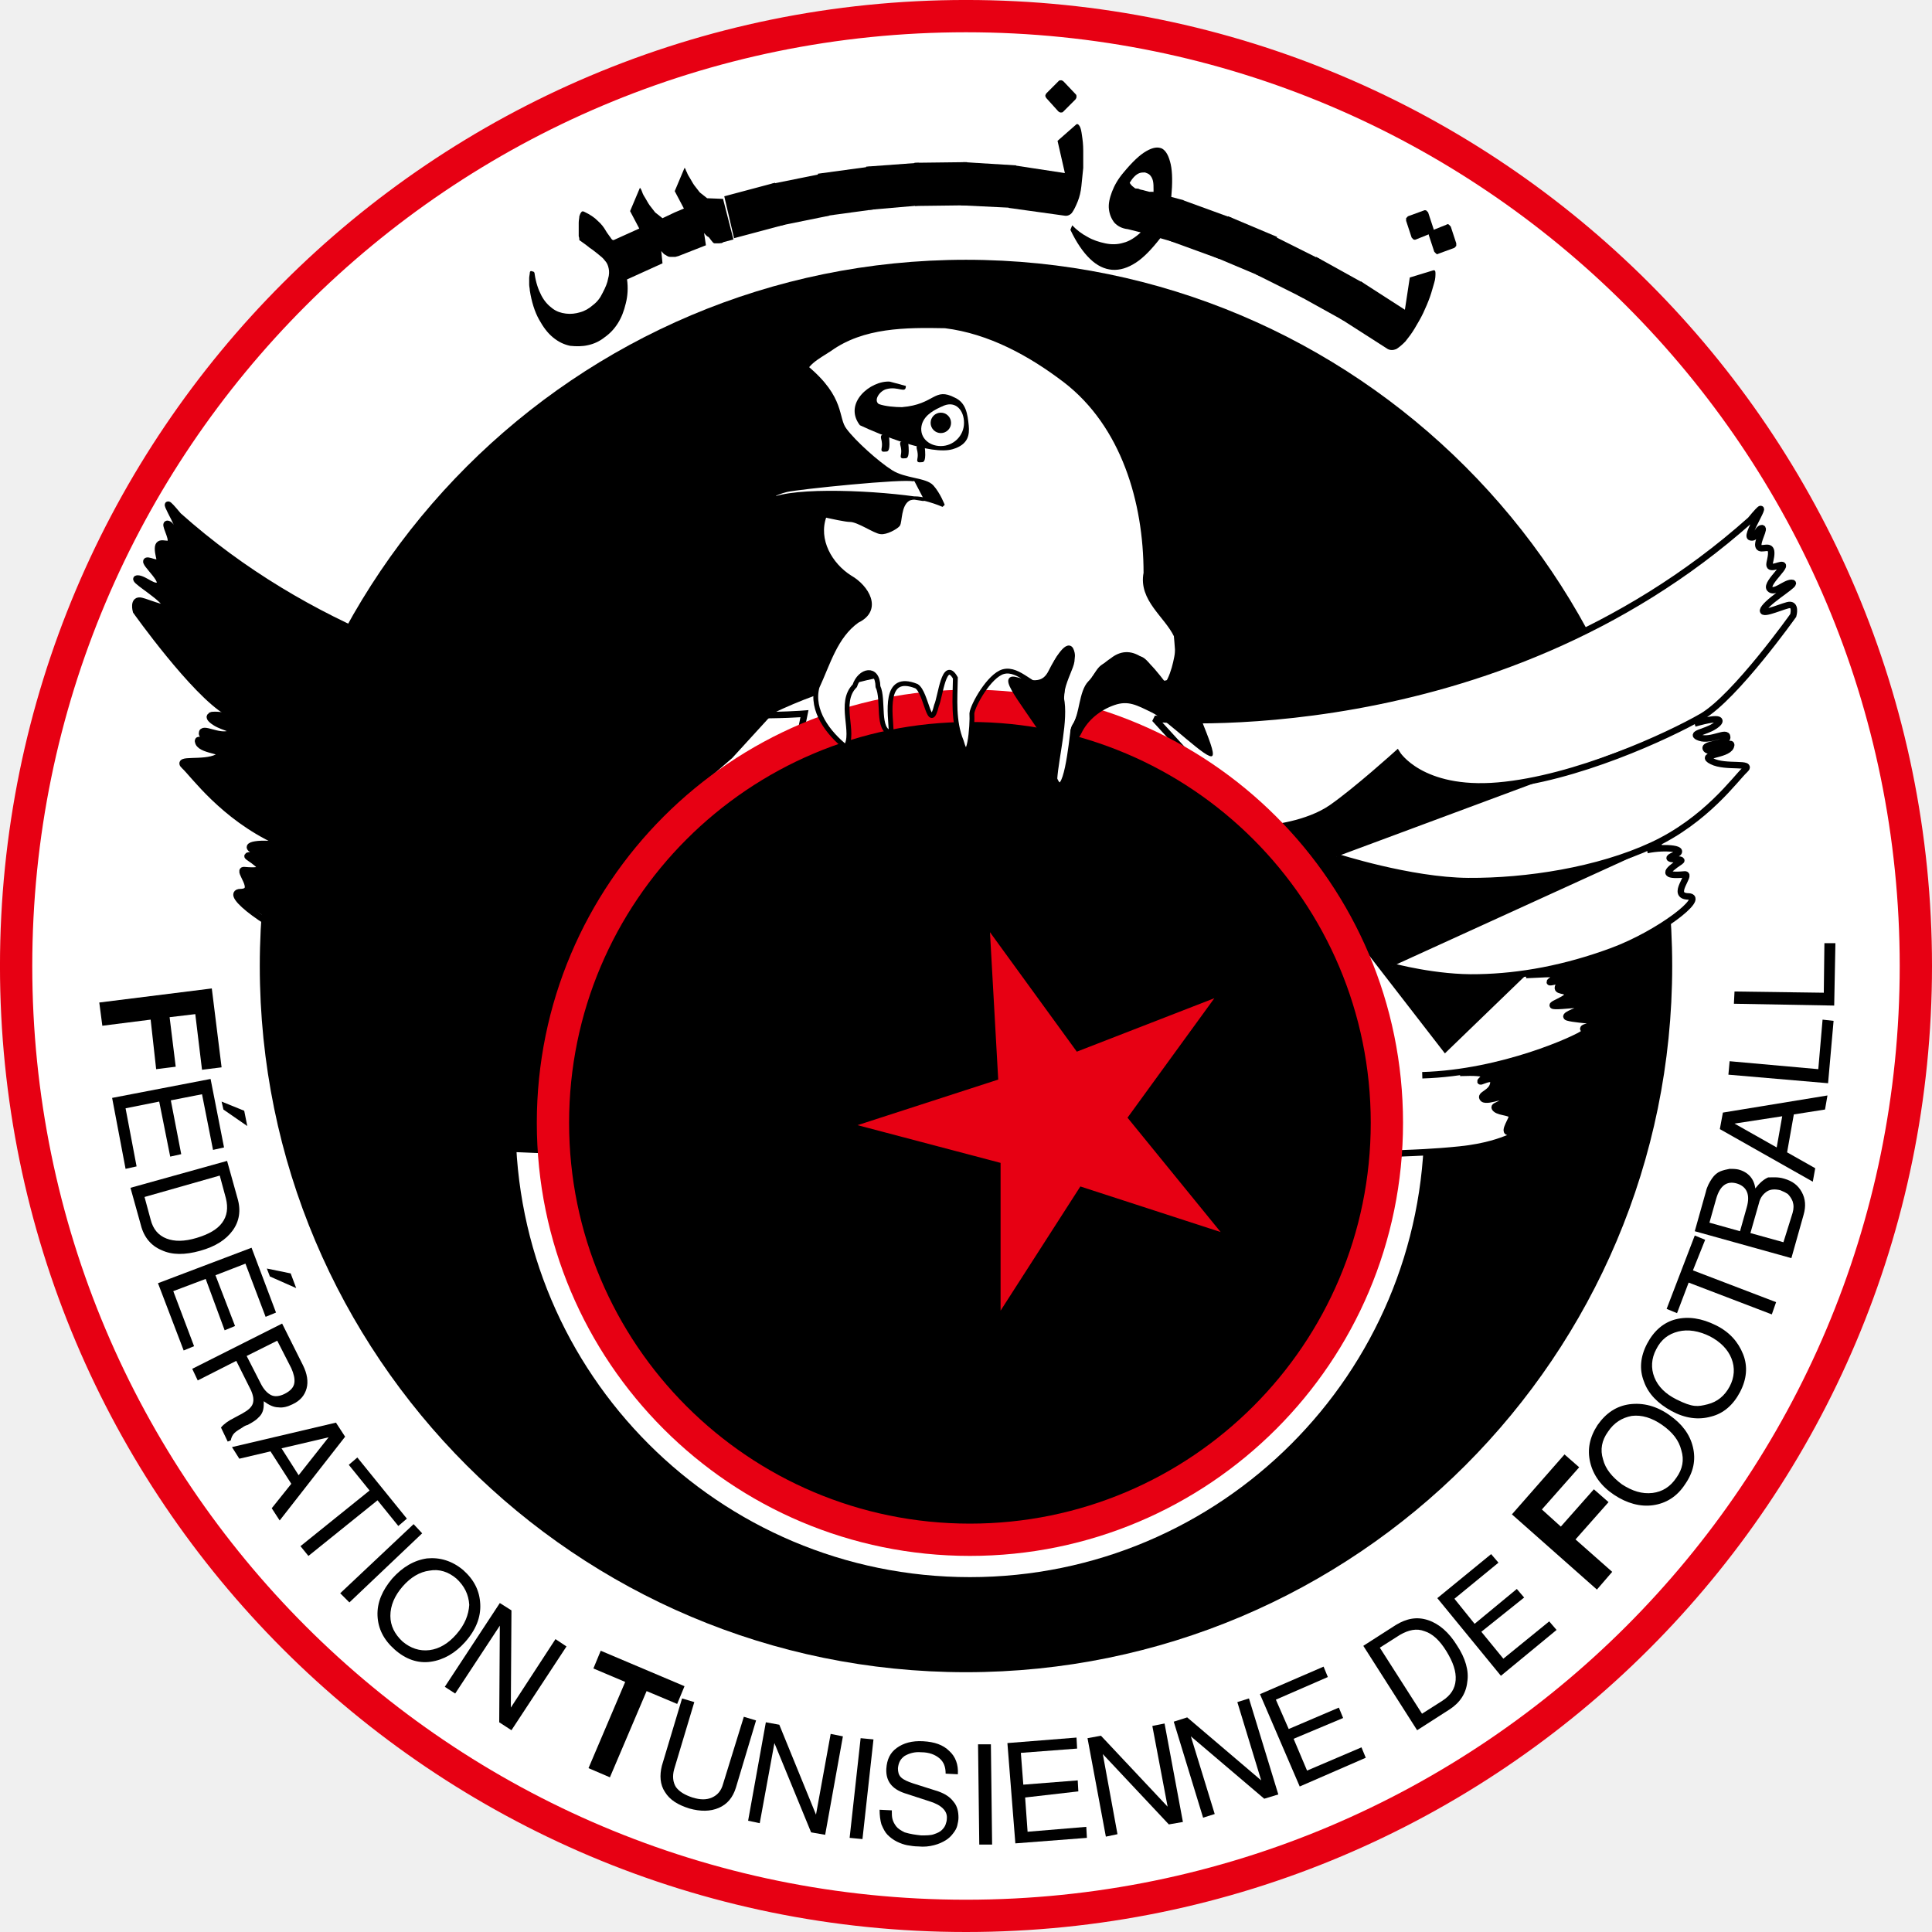
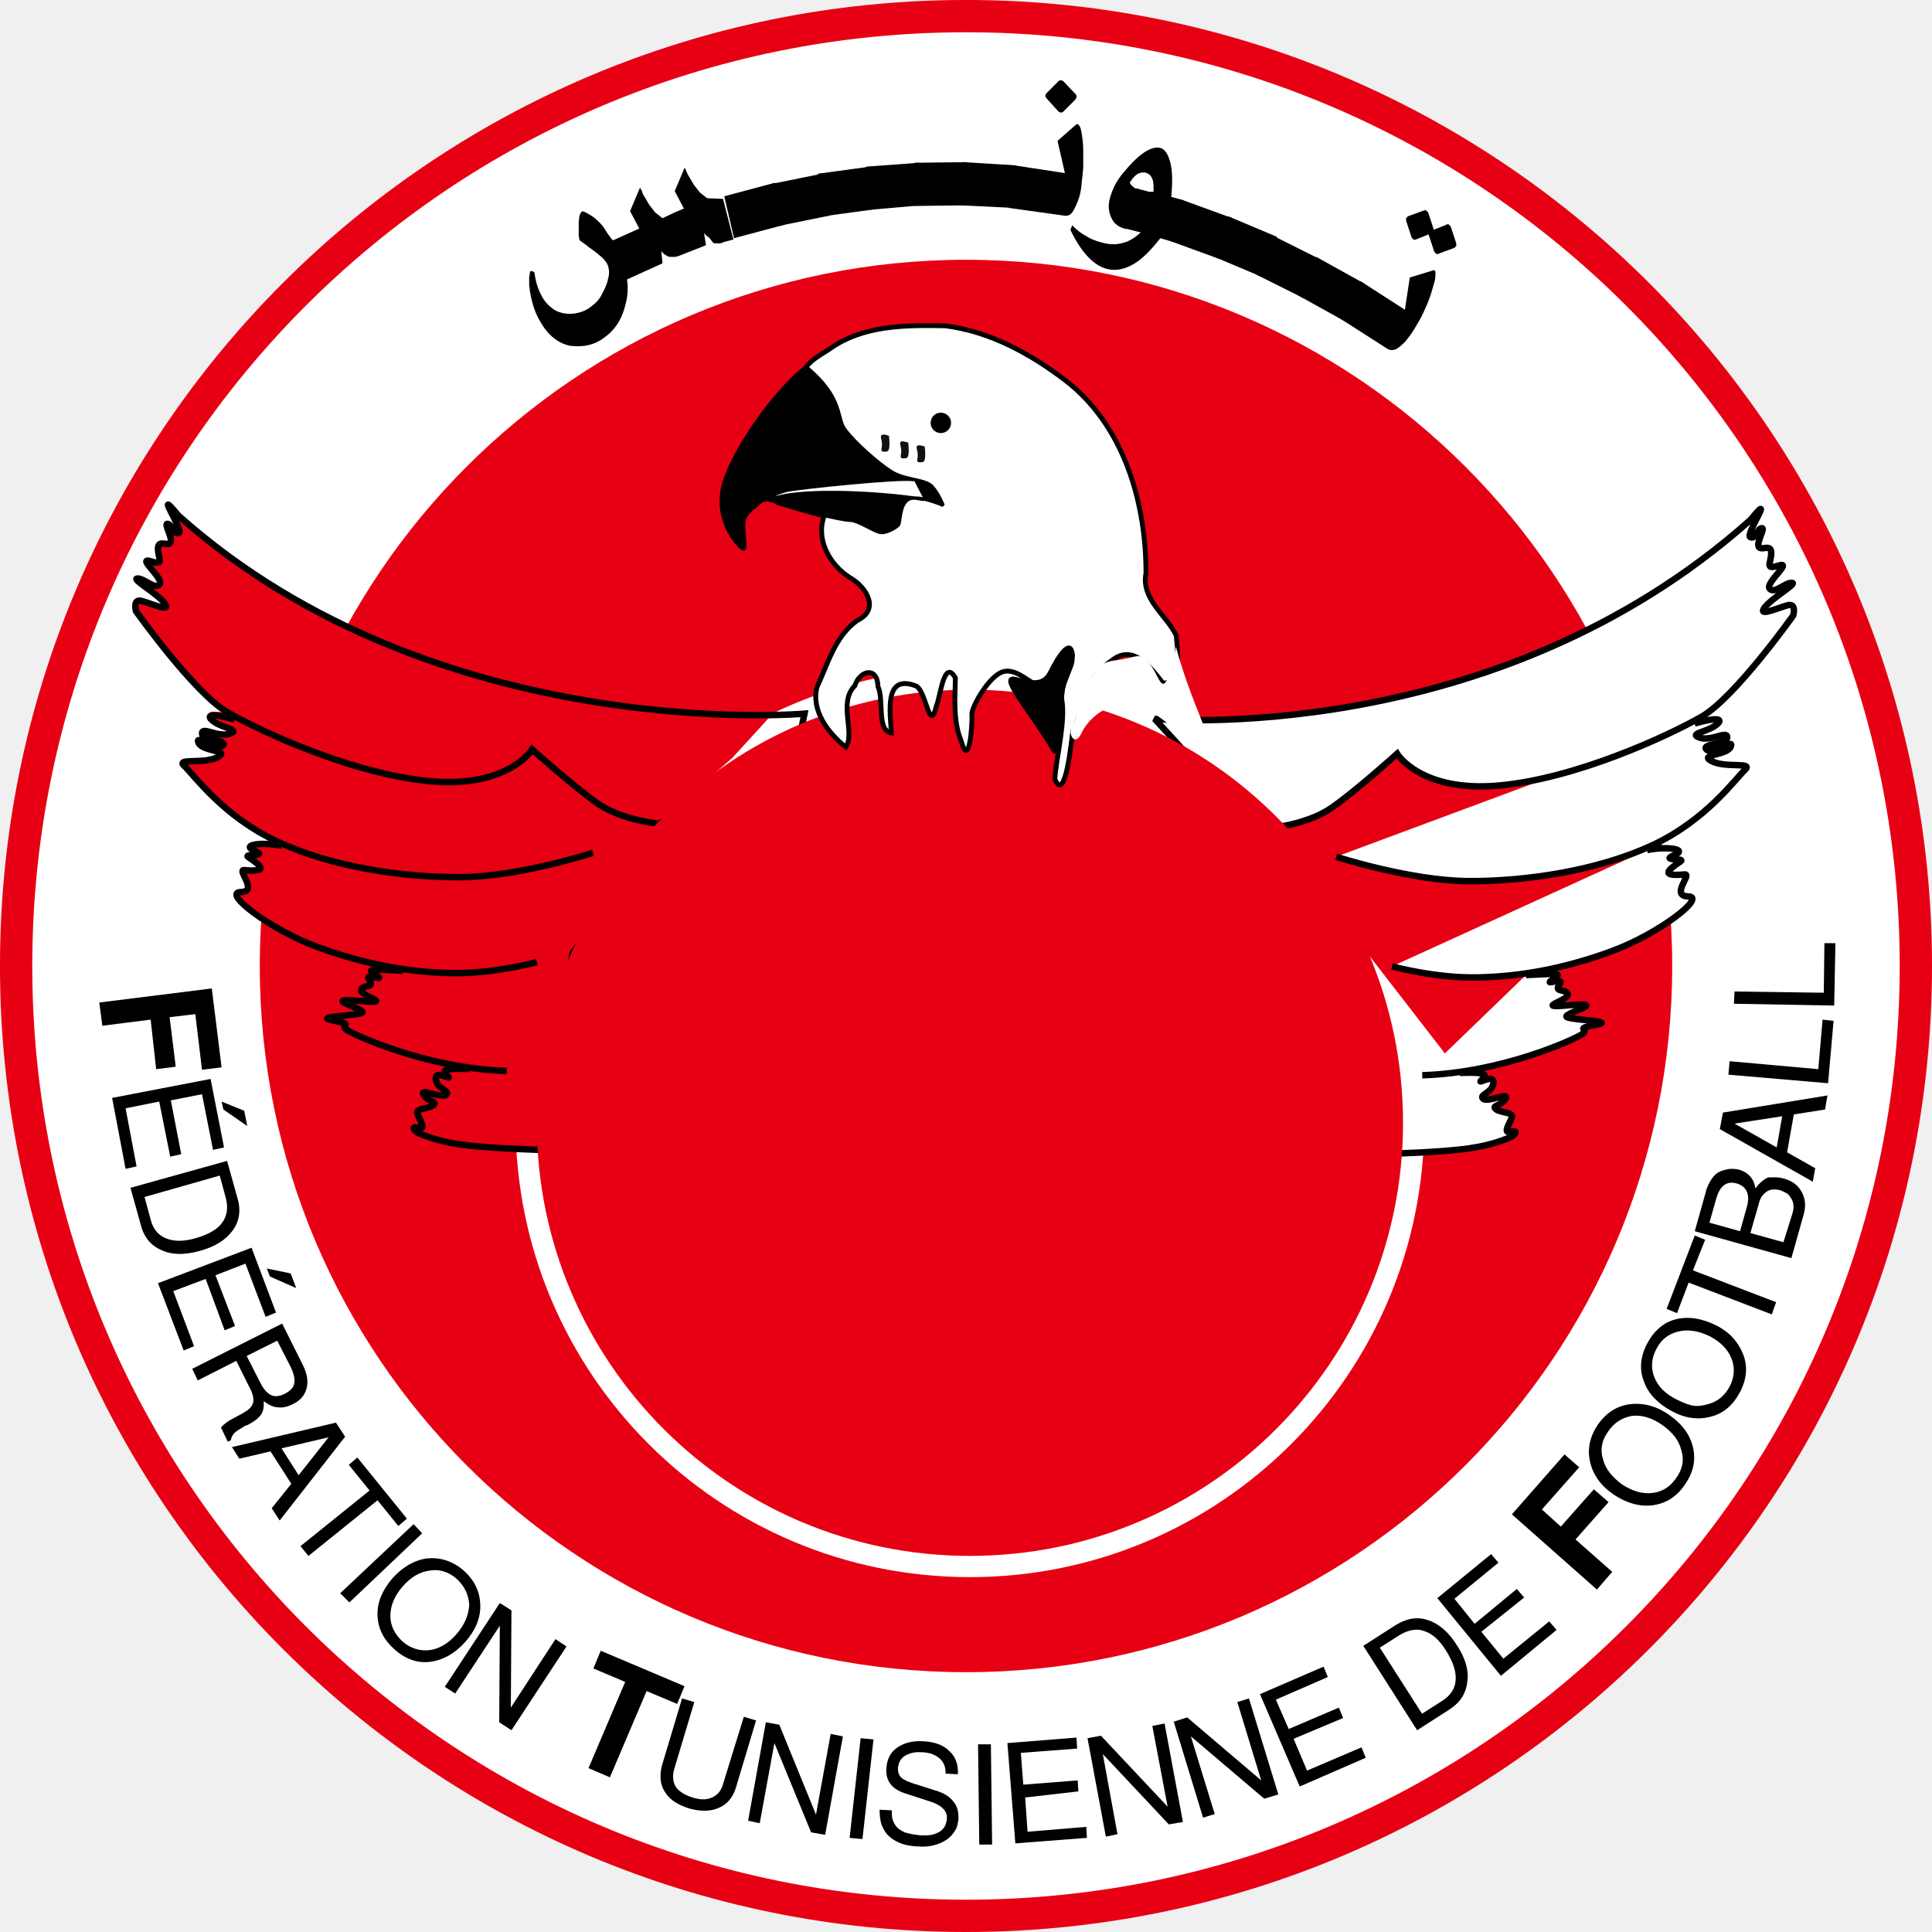
<svg xmlns="http://www.w3.org/2000/svg" xml:space="preserve" id="svg3318" x="0" y="0" version="1.0" viewBox="120.24 38.24 491.61 491.61">
+   <style>.st1{fill:#e70013}.st2{fill:#e70013}.st9{fill:#fff}.st14{fill:#111}</style>
  <g id="layer4" transform="translate(-77.857 494.343)">
    <circle id="path3429" cx="443.9" cy="-210.3" r="241.7" style="fill:#fff;stroke:#e70013;stroke-width:8.215;stroke-miterlimit:2.112" />
    <circle id="path4313" cx="443.9" cy="-210.3" r="179.7" class="st1" />
    <circle id="path4315" cx="444.9" cy="-170.4" r="105.8" class="st2" />
    <path id="path3433" d="M444.9-258.2c-48.4 0-87.7 39.3-87.7 87.7s39.3 87.7 87.7 87.7c33.9 0 63.2-19.2 77.9-47.3-13 19.2-34.9 31.7-59.8 31.7-39.9 0-72.2-32.3-72.2-72.2s32.3-72.2 72.2-72.2c24.9 0 46.8 12.6 59.8 31.8-14.6-28-44-47.2-77.9-47.2" class="st1" />
    <path id="path3440" d="M508.7-142.6 473-154.2l-20.3 31.6v-37.6l-36.4-9.6 35.8-11.6-2.1-37.5 22.1 30.4 35-13.6-22.1 30.4z" style="fill-rule:evenodd;clip-rule:evenodd;fill:#e70013" />
    <circle id="path4299" cx="444.9" cy="-170.4" r="111.3" style="fill:none;stroke:#fff;stroke-width:8.617;stroke-linecap:round;stroke-miterlimit:2.112" />
    <path id="path4309" d="m365.6-247.1-.8 2.7-21.2 30.2-8.3 50.1-4.7-.2s-6.6-.1-13.3-.9-10.6-2.2-12.3-2.9c-1.8-.7-2.8-2.2-.6-1.6s.1-2.3-.3-3.7c-.4-1.3 2.9-1 4.1-2.1s-1.3-.7-2.5-2.6 4.5 1 5.7 0-2.3-1.3-2.6-4c-.3-2.6 4.3.4 3.1-.7-1.2-1.2-2.3-2.2 10.2-1.7-15.8-.4-34.7-9.2-36.2-10.3-1.5-1.2 2.3-1.2-3.1-2.2s4.4-1.1 7-1.9-11.7-4.1-.2-3.1c8.9.8.2-1.1.2-2.7s3.7-.4 2.1-2.6 4.4.6 1.8-1.2-1.8-1.6-4.3-4.2c-22.9-7.4-35.1-16.8-30.4-16.9s-1-5.8.9-5.6c5.7.4 5.1-.7 1.1-3.3-1.5-1 5.4 0 1.6-1.6s2.1-2.3 6.3-1.9c-14.4-7-21.9-17.7-24.2-19.8s4.8-.4 8.4-2.2c3.5-1.8-3.8-1.3-4.8-3.7-1-2.3 4.7 2.2 6.2.7s-5.3-1.3-5.3-3.1 4.1 1.2 7 .1c2.9-1-1.5-1.5-3.7-2.9-2.2-1.5-2.3-2.8 4.1-1.7-9.4-5.9-24.1-26.6-24.1-26.6s-.9-3.2 1.4-2.6 7.8 3.1 5.9.6-8.7-6.3-6.9-6.3 4.4 2.9 5.6 1.5c1.2-1.5-6-7-2.3-5.9 3.7 1.2 1.9-.7 1.9-3.2s2.6-.4 3.2-1.6-1.9-5-.7-4.7 1.3 2.8 2.8 2.3c1.5-.4-6.7-12.5 0-4.3C309-266.9 395-274.8 395-274.8l-10.6 11.6-18.7 16.2" class="st2" />
    <path id="path4307" d="m521.3-245.5.8 2.7 21.2 30.2 8.3 50.1 4.7-.2s6.6-.1 13.3-.9c6.7-.7 10.6-2.2 12.3-2.9 1.8-.7 2.8-2.2.6-1.6s-.1-2.3.3-3.7c.4-1.3-2.9-1-4.1-2.1s1.3-.7 2.5-2.6-4.5 1-5.7 0 2.3-1.3 2.6-4c.3-2.6-4.3.4-3.1-.7s2.3-2.2-10.2-1.7c15.8-.4 34.7-9.2 36.2-10.3 1.5-1.2-2.3-1.2 3.1-2.2s-4.4-1.1-7-1.9 11.7-4.1.2-3.1c-8.9.8-.2-1.1-.2-2.7s-3.7-.4-2.1-2.6-4.4.6-1.8-1.2 1.8-1.6 4.3-4.2c22.9-7.4 35.1-16.8 30.4-16.9s1-5.8-.9-5.6c-5.7.4-5.1-.7-1.1-3.3 1.5-1-5.4 0-1.6-1.6s-2.1-2.3-6.3-1.9c14.4-7 21.9-17.7 24.2-19.8s-4.8-.4-8.4-2.2c-3.5-1.8 3.8-1.3 4.8-3.7 1-2.3-4.7 2.2-6.2.7s5.3-1.3 5.3-3.1-4.1 1.2-7 .1 1.5-1.5 3.7-2.9c2.2-1.5 2.3-2.8-4.1-1.7 9.4-5.9 24.1-26.6 24.1-26.6s.9-3.2-1.4-2.6-7.8 3.1-5.9.6 8.7-6.3 6.9-6.3-4.4 2.9-5.6 1.5c-1.2-1.5 6-7 2.3-5.9-3.7 1.2-1.9-.7-1.9-3.2s-2.6-.4-3.2-1.6 1.9-5 .7-4.7-1.3 2.8-2.8 2.3 6.7-12.5 0-4.3c-65.6 58.5-151.6 50.6-151.6 50.6l10.6 11.6 18.7 16.2" class="st2" />
    <path id="path4295" d="M586.4-208c8.5-.4 9.4-.6 6.7 1.2-2.6 1.8 3.4-1 1.8 1.2s2.1 1 2.1 2.6-8.7 3.5.2 2.7c11.5-1-2.8 2.3-.2 3.1s12.5.9 7 1.9c-5.4 1-1.6 1-3.1 2.2s-20.4 10-40.9 10.6m57.2-57.3c4.8-1 10.7-.3 6.9 1.3s3.1.6 1.6 1.6c-3.9 2.6-4.6 3.8 1.1 3.3 1.9-.1-3.8 5.5.9 5.6s-7.5 9.5-19.4 13.9-23.3 6.5-34 6.7c-10.7.3-22-2.8-22-2.8m77-61.8c7.3-2.1 7.2-.7 5 .7-2.2 1.5-6.6 1.9-3.7 2.9s7-1.9 7-.1-6.7 1.6-5.3 3.1c1.5 1.5 7.2-3.1 6.2-.7-1 2.3-8.4 1.9-4.8 3.7 3.5 1.8 10.7.1 8.4 2.2s-9.8 12.8-23.6 19.2-32 9.2-46.8 9.1-33.6-6.2-33.6-6.2m105.4-85.7c-65.6 58.5-151.6 50.6-151.6 50.6l10.6 11.6 18.7 16.2s9.5-.8 15.8-5.2 16.6-13.7 16.6-13.7 6 9.8 25.7 8.1 43.4-12.7 51.9-17.6c8.5-5 23.2-25.7 23.2-25.7s.9-3.2-1.4-2.6-7.8 3.1-5.9.6 8.7-6.3 6.9-6.3-4.4 2.9-5.6 1.5c-1.2-1.5 6-7 2.3-5.9-3.7 1.2-1.9-.7-1.9-3.2s-2.6-.4-3.2-1.6 1.9-5 .7-4.7-1.3 2.8-2.8 2.3 6.7-12.5 0-4.4zm-73.9 140.7c7.8-.3 6.6.7 5.4 1.9s3.4-1.9 3.1.7-3.8 2.9-2.6 4c1.2 1 6.9-1.9 5.7 0s-3.6 1.6-2.5 2.6 4.5.7 4.1 2.1c-.4 1.3-2.5 4.3-.3 3.7s1.2.9-.6 1.6-5.6 2.2-12.3 2.9-13.3.9-13.3.9l-4.7.2-8.3-50.1-21.2-30.2-.8-2.7" style="fill:#fff;stroke:#000;stroke-width:1.643;stroke-miterlimit:2.112" />
    <path id="path4301" d="M300.6-209.1c-8.5-.4-9.4-.6-6.7 1.2 2.6 1.8-3.4-1-1.8 1.2s-2.1 1-2.1 2.6 8.7 3.5-.2 2.7c-11.5-1 2.8 2.3.2 3.1s-12.5.9-7 1.9c5.4 1 1.6 1 3.1 2.2s20.4 10 40.9 10.6m-57.2-57.3c-4.8-1-10.7-.3-6.9 1.3s-3.1.6-1.6 1.6c3.9 2.6 4.6 3.8-1.1 3.3-1.9-.1 3.8 5.5-.9 5.6s7.5 9.5 19.4 13.9 23.3 6.5 34 6.7c10.7.3 22-2.8 22-2.8M257.8-273c-7.3-2.1-7.2-.7-5 .7 2.2 1.5 6.6 1.9 3.7 2.9s-7-1.9-7-.1 6.7 1.6 5.3 3.1c-1.5 1.5-7.2-3.1-6.2-.7 1 2.3 8.4 1.9 4.8 3.7-3.5 1.8-10.7.1-8.4 2.2s9.8 12.8 23.6 19.2c13.8 6.5 32 9.2 46.8 9.1s33.6-6.2 33.6-6.2m-105.5-85.8c65.6 58.5 159.3 50.4 159.3 50.4l-1 4.9-15.8 9.2-20.1 13.9s-9.5-.8-15.8-5.2c-6.2-4.4-16.6-13.7-16.6-13.7s-6 9.8-25.7 8.1-43.4-12.7-51.9-17.6c-8.5-5-23.2-25.7-23.2-25.7s-.9-3.2 1.4-2.6 7.8 3.1 5.9.6-8.7-6.3-6.9-6.3 4.4 2.9 5.6 1.5c1.2-1.5-6-7-2.3-5.9 3.7 1.2 1.9-.7 1.9-3.2s2.6-.4 3.2-1.6-1.9-5-.7-4.7 1.3 2.8 2.8 2.3c1.4-.5-6.8-12.5-.1-4.4zm74 140.8c-7.8-.3-6.6.7-5.4 1.9s-3.4-1.9-3.1.7 3.8 2.9 2.6 4c-1.2 1-6.9-1.9-5.7 0s3.6 1.6 2.5 2.6c-1.2 1-4.5.7-4.1 2.1s2.5 4.3.3 3.7-1.2.9.6 1.6 5.6 2.2 12.3 2.9 13.3.9 13.3.9l4.7.2 8.3-50.1 21.2-30.2.8-2.7" style="fill:none;stroke:#000;stroke-width:1.643;stroke-miterlimit:2.112" />
    <circle id="path3431" cx="444.9" cy="-170.4" r="106.1" style="fill:none;stroke:#e70013;stroke-width:8.215;stroke-linecap:round;stroke-miterlimit:2.112" />
    <path id="path4280" d="M407.8-324.8c-2.2 6.1 1.5 12.5 6.6 15.7 4.2 2.4 7.7 8.1 1.8 10.9-5.6 4-7.4 10.9-10.2 16.9-1.6 6 2.9 11.8 7.3 15.3 2.5-3.6-2-11.3 2.3-15.6 1.3-4 5.8-5 5.9.2 1.6 3.4-.4 11.2 3.4 11.8-.2-4.9-2.1-15.3 6.4-11.9 2.6 1.6 3.3 12.3 5.1 4.9 1-2.2 1.9-12.1 4.8-7-.1 5.4-.6 11 1.5 16.1 2 7.3 2.9-4.3 2.7-7.1.2-2 4.4-9.6 8-10.6 4.1-1.1 7.8 4.7 10.6 3.5.8-.3 3.1-7.3 3.9-7.3 6.6-1.6.3 4.7.3 10.5 1.2 5.5-1.3 14.9-1.7 20.6 2.7 6.6 4.3-10.2 4.6-12.3 3.8-7.6 3.1-13.3 10-17.9 5.4-4.3 9.9 2 12.9 5.8 4.9.3 3.7-8.5 3.4-12.1-2.5-5.2-9-9.2-7.7-15.9 0-18.1-5.7-37.6-20.5-49-8.9-6.8-19.3-12.5-30.6-13.9-10-.2-20.9-.2-29.4 5.9-3 2-6.8 3.7-7.1 7.7-2.6 9-5.2 17.9-7.8 26.9.8 1.5.2 4.6 2.4 4.7 3.7 1.1 7.4 2.2 11.1 3.2z" style="fill:#fff;stroke:#000;stroke-width:1.232;stroke-miterlimit:2.112" />
    <path id="path4283" d="M497.3-291.6c3.7 13.9 10.4 26.3 9.3 27.8-1 1.5-11.4-9.1-15.4-11-3.9-1.9-6-3.1-9.5-1.9s-6.8 3.7-8.5 7.3c-1.7 3.5-3.7-.2-2.1-2.5 1.7-2.3 1.5-8.3 3.9-10.8 2.5-2.5 1.9-4.8 7.1-5.4s5.8-2.3 8.3.6 3.1 7.7 4.8 4.1c1.7-3.5 2.1-8.5 2.1-8.2z" class="st9" />
    <path id="path4285" d="M466.4-264.8c-5.9-10.1-14.7-19.8-9.8-18.5s7.2 1.3 8.8-1.9 4.6-8.2 5.5-5.2c1 3-2 3.2-2.3 8.2s-1.5 17.6-2.2 17.4z" style="stroke:#000;stroke-width:1.049;stroke-miterlimit:2.112" />
    <path id="path4221" d="M424.5-359c-4.9-.3-11.9 5.5-7.6 11.1 5.3 2.5 18.1 7.7 23.6 6.1 4.1-1.2 4.3-3.8 4.1-6-.3-3-.7-5.8-3.5-7.1-5.4-2.8-5 1.7-13.5 2.4-1.7 0-4.3-.2-5.9-.8-1.4-1 .3-3.4 2-3.8 3-.8 4.9 1.3 4.9-.8z" class="st9" />
    <path id="path4225" d="M443.4-348.5c0 3.3-2.7 5.9-5.9 5.9-3.3 0-5.7-2.5-4.8-5.6.8-2.5 3.3-3.7 5.6-4.7 3-1.2 5.1 1.2 5.1 4.4" style="fill-rule:evenodd;clip-rule:evenodd;fill:#fff" />
    <path id="path3444" d="M401.8-348.1c2.6 2.1 4.1 4.4 2.6 4.8s-3 1.3-3.8-.3c-.9-1.6 1.2-4.4 1.2-4.5z" style="fill:none;stroke:#000;stroke-width:.822;stroke-miterlimit:2.112" />
    <circle id="path4223" cx="437.5" cy="-348.5" r="2.6" style="fill-rule:evenodd;clip-rule:evenodd" />
    <path id="path4274" d="M433.4-342.5c.4 3.7-.2 4-.7 4-.4 0-1 .2-1.2-.3-.1-.5.4-1.2-.1-3s1.9-.6 2-.7" class="st14" />
    <path id="path4276" d="M429.2-343.5c.4 3.7-.2 4-.7 4-.4 0-1 .2-1.2-.3-.1-.5.4-1.2-.1-3s1.8-.6 2-.7" class="st14" />
    <path id="path4278" d="M424.3-345.2c.4 3.7-.2 4-.7 4s-1 .2-1.2-.3c-.1-.5.4-1.2-.1-3-.4-1.8 1.9-.7 2-.7" class="st14" />
    <path id="path3446" d="M433.2-329c-11.3-1.9-33.2-2.9-39 .1-1.1-.4 1.2-1.7 4-2.4 2.9-.7 30.2-3.5 32.4-2.7m-27.4-28.8c9.8 8.1 7.6 13.1 10 16.1 2.3 3.1 8.2 8.4 11.7 10.6s8.7 1.9 10.4 3.8 2.8 4.8 2.8 4.8-6.6-2.9-8.9-1.5c-2.3 1.5-1.9 5.7-2.5 6.5-.6.7-3.1 2.1-4.5 1.9-1.5-.1-5.7-3.1-7.8-3.1s-13.5-2.8-15.5-3.5c-2.1-.7-5.9-2.6-7.3-1.2-1.5 1.5-3.5 2.5-4.1 4.5s.6 7.2-.1 7.5-6.6-5.7-5.7-13.9c.7-8.1 12.7-25.7 21.5-32.5z" style="fill-rule:evenodd;clip-rule:evenodd;stroke:#000;stroke-width:.822;stroke-miterlimit:2.112" />
    <g id="text4321" transform="matrix(1.55608 0 0 1.55608 153.958 -659.74)">
      <path id="path4399" d="m53 297.6-7.9 1-.5-3.8 18.4-2.3 1.6 12.9-3.2.4-1.1-9.1-4.2.5 1 8.1-3.2.4z" />
      <path id="path4401" d="m68.3 312.5.5 2.5-3.9-2.7-.3-1.3zM54.4 311l-5.5 1.1 1.8 9.5-1.8.4-2.2-11.6 16.1-3.1 2.2 11.2-1.8.4-1.8-9.1-5.1 1 1.7 8.8-1.8.4z" />
      <path id="path4403" d="m49.7 325.1 15.8-4.4 1.7 6.1c.6 2 .3 3.8-.8 5.3s-2.8 2.6-5.3 3.3-4.6.7-6.3-.1c-1.7-.7-2.9-2.1-3.4-4.1zm2.3 1.5 1 3.7c.4 1.6 1.3 2.6 2.6 3.1s2.9.5 4.9-.1 3.4-1.4 4.2-2.5 1-2.4.6-4l-1-3.7z" />
      <path id="path4405" d="m75.9 339.1.9 2.4-4.3-1.9-.5-1.3zM62 340l-5.3 2 3.4 9-1.7.7-4.2-11 15.3-5.8 4 10.6-1.7.7-3.3-8.7-4.9 1.9 3.2 8.3-1.7.7z" />
      <path id="path4407" d="M71.5 360c0 .5 0 1-.1 1.4s-.3.8-.6 1.1-.5.5-.8.7-.6.4-1 .6c-.1.1-.3.1-.5.2s-.4.2-.5.3c-.5.3-1 .6-1.3.9q-.45.45-.6 1.2l-.5.2-1.1-2.3c.5-.6 1.2-1.1 2.2-1.6l1.3-.7c.9-.5 1.5-1 1.7-1.6s.1-1.3-.3-2.2l-2.4-4.8-6.3 3.2-.9-1.9 14.7-7.4 3.4 6.8c.7 1.4.9 2.7.6 3.8s-1 2-2.3 2.6c-.8.4-1.6.6-2.3.5-.8 0-1.6-.4-2.4-1m3.4-1.2c1-.5 1.5-1.1 1.6-1.8s-.1-1.5-.5-2.4l-2.3-4.5-5 2.5 2.3 4.5c.5 1 1.1 1.6 1.7 1.9s1.4.2 2.2-.2" />
      <path id="path4409" d="m76 373.5-3.4-5.3-5.1 1.2-1.2-1.9 17-4 1.5 2.3-10.7 13.7-1.3-2zm1.2-1.4 4.9-6.2-7.7 1.8z" />
      <path id="path4411" d="m90.1 376.2-11.3 9.1-1.3-1.6 11.3-9.1-3.4-4.2 1.4-1.2 8.1 10-1.4 1.2z" />
      <path id="path4413" d="m97.4 381.6-11.9 11.3-1.5-1.5 12-11.3z" />
      <path id="path4415" d="M104.4 399.4c-1.6 1.8-3.5 2.9-5.6 3.2s-4.1-.4-5.9-2-2.7-3.4-2.8-5.5c-.1-2.2.8-4.2 2.4-6.1q2.55-2.85 5.7-3.3c2.1-.2 4.1.4 5.9 1.9 1.8 1.6 2.7 3.4 2.8 5.6.1 2.1-.7 4.2-2.5 6.2M103 389c-1.3-1.1-2.8-1.6-4.4-1.3-1.6.2-3.1 1.1-4.4 2.6s-2 3.1-2 4.8c0 1.6.7 3 2 4.2 1.3 1.1 2.8 1.6 4.4 1.4s3.1-1.1 4.4-2.6c1.4-1.6 2-3.2 2.1-4.8-.1-1.7-.8-3.1-2.1-4.3" />
      <path id="path4417" d="m121 400.1-9 13.7-2-1.3.1-15.8-7.3 11.1-1.7-1.1 9-13.7 1.9 1.2-.1 15.9 7.3-11.2z" />
      <path id="path4419" d="m134.1 407.4-6 14.1-3.5-1.5 6-14.1-5.2-2.2 1.2-2.9 13.7 5.8-1.2 2.9z" />
      <path id="path4421" d="m150 411.6 2 .6-3.3 11c-.5 1.6-1.4 2.7-2.8 3.3s-3 .6-4.8.1c-1.9-.6-3.2-1.4-4-2.7-.8-1.2-.9-2.7-.5-4.3l3.3-11 2 .6-3.3 11c-.3 1.1-.2 2.1.3 2.9.6.8 1.5 1.3 2.7 1.7 1.3.4 2.3.4 3.2 0s1.5-1.1 1.8-2.2z" />
      <path id="path4423" d="m166.2 414.8-2.9 16.1-2.3-.4-6-14.6-2.4 13.1-1.9-.4 2.9-16.1 2.2.4 6 14.7 2.4-13.2z" />
      <path id="path4425" d="m171.2 415.3-1.8 16.3-2.1-.2 1.8-16.3z" />
      <path id="path4427" d="M179 431c.8 0 1.6 0 2.1-.2.6-.2 1-.4 1.3-.7q.45-.45.6-.9c.1-.3.2-.6.2-1 .1-1.2-.9-2.2-2.9-2.8l-4-1.3c-2.1-.7-3.1-2-3-4 .1-1.5.6-2.6 1.7-3.4s2.5-1.2 4.3-1.1c1.9.1 3.3.6 4.3 1.6 1 .9 1.5 2.2 1.4 3.8l-2-.1c0-1.1-.3-1.9-1-2.5s-1.7-1-3-1c-1.1-.1-2 .2-2.7.6-.7.5-1 1.1-1.1 2 0 .6.1 1.1.5 1.5s1.1.7 2 1l4.1 1.3c1.1.4 1.9.9 2.5 1.7.6.7.8 1.6.8 2.6 0 .4-.1.9-.2 1.3s-.3.8-.7 1.3c-.3.4-.7.8-1.2 1.1s-1.1.6-1.9.8-1.6.3-2.6.2c-.6 0-1.2-.1-1.8-.2-.5-.1-1.1-.3-1.7-.6s-1.1-.7-1.5-1.1-.7-1-1-1.7q-.3-1.05-.3-2.4l2 .1v.1c0 .5 0 .9.1 1.3q.15.6.6 1.2c.3.4.8.7 1.4 1 1 .3 1.8.4 2.7.5" />
      <path id="path4429" d="m190.4 416.1.2 16.4h-2.1l-.2-16.4z" />
      <path id="path4431" d="m196 424.8.4 5.6 9.6-.8.1 1.8-11.7.9-1.3-16.4 11.3-.9.1 1.8-9.2.7.4 5.2 8.9-.7.1 1.8z" />
      <path id="path4433" d="m218.8 412.7 3 16.1-2.3.4-10.8-11.5 2.4 13.1-1.9.4-3-16.1 2.2-.4 10.9 11.6-2.5-13.2z" />
      <path id="path4435" d="m232.6 408.6 4.8 15.7-2.3.7-12-10.2 3.9 12.7-1.9.6-4.8-15.7 2.2-.7 12.1 10.3-3.9-12.8z" />
      <path id="path4437" d="m239.9 415.2 2.2 5.2 8.9-3.8.7 1.7-10.8 4.7-6.5-15.1 10.4-4.5.7 1.7-8.5 3.7 2.1 4.8 8.2-3.5.7 1.7z" />
      <path id="path4439" d="m260.1 413.8-8.8-13.8 5.3-3.4c1.8-1.1 3.5-1.4 5.3-.8s3.4 2 4.7 4.1c1.4 2.1 2 4.2 1.7 6-.2 1.9-1.2 3.4-2.9 4.5zm.8-2.7 3.3-2.1c1.4-.9 2.1-2 2.2-3.4s-.4-2.9-1.5-4.7q-1.65-2.7-3.6-3.3c-1.3-.5-2.6-.2-4 .6l-3.3 2.1z" />
      <path id="path4441" d="m270.6 397.7 3.6 4.4 7.5-6.1 1.2 1.4-9.1 7.5-10.4-12.7 8.8-7.2 1.2 1.4-7.2 5.9 3.3 4.1 6.9-5.7 1.2 1.4z" />
      <path id="path4443" d="m286 382.6 6 5.3-2.5 2.9-13.9-12.3 8.6-9.8 2.4 2.1-6.1 6.9 3.1 2.8 5.4-6.1 2.4 2.1z" />
      <path id="path4445" d="M301.4 362.3c2 1.4 3.3 3.1 3.8 5.2s.1 4.1-1.3 6.1c-1.3 2-3.1 3.1-5.2 3.4s-4.3-.3-6.4-1.7-3.4-3.2-3.9-5.3-.1-4.1 1.2-6.1c1.4-2 3.1-3.1 5.2-3.4q3.45-.45 6.6 1.8m-10.1 2.7c-1 1.4-1.3 2.9-.8 4.5.4 1.6 1.5 2.9 3.1 4.1 1.7 1.1 3.3 1.6 5 1.4 1.6-.2 2.9-1 3.9-2.5 1-1.4 1.3-2.9.8-4.5-.4-1.6-1.4-2.9-3.1-4.1s-3.4-1.7-5-1.5c-1.6.3-2.9 1.1-3.9 2.6" />
      <path id="path4447" d="M309 347.6c2.2 1.1 3.6 2.7 4.4 4.7s.6 4.1-.5 6.2-2.7 3.5-4.7 4c-2.1.6-4.3.3-6.5-.9s-3.8-2.8-4.5-4.8c-.8-2-.6-4.1.5-6.2s2.7-3.5 4.7-4 4.2-.2 6.6 1m-9.8 3.9c-.8 1.5-.9 3.1-.3 4.6q.9 2.25 3.6 3.6c2.7 1.35 3.5 1.2 5.1.8s2.8-1.4 3.6-2.9.9-3.1.3-4.6-1.8-2.7-3.5-3.6c-1.8-.9-3.6-1.2-5.2-.8s-2.8 1.3-3.6 2.9" />
      <path id="path4449" d="m305.2 338.6 13.6 5.2-.7 2-13.6-5.2-1.9 5-1.7-.7 4.6-12 1.7.7z" />
      <path id="path4451" d="M320.1 323.6c1.4.4 2.3 1.1 2.9 2.2s.7 2.3.3 3.7l-2 7.1-15.8-4.4 1.8-6.4c.2-.9.6-1.6 1-2.2s.9-1 1.4-1.2 1-.3 1.5-.4c.5 0 .9 0 1.4.1 1.6.4 2.6 1.5 2.8 3.1q1.05-1.35 2.1-1.8c.8 0 1.6-.1 2.6.2m-6.1 4.7c.6-2.1 0-3.4-1.6-3.9-1.7-.5-2.8.4-3.4 2.5l-1.1 3.9 5 1.4zm7.5.9c.2-.7.2-1.3 0-1.9-.2-.5-.5-.9-.8-1.2q-.45-.3-1.2-.6c-.8-.2-1.6-.2-2.2.2s-1.1 1-1.3 1.9l-1.4 4.9 5.4 1.5z" />
      <path id="path4453" d="m321.7 313.1-1.1 6.2 4.6 2.6-.4 2.2-15.2-8.6.5-2.7 17.1-2.8-.4 2.3zm-1.9.3-7.8 1.2 6.9 3.9z" />
      <path id="path4455" d="m311.2 304.4 14.5 1.3.7-8.1 1.8.2-.9 10.2-16.3-1.4z" />
      <path id="path4457" d="m312 293 14.6.2.1-8.1h1.8l-.2 10.2-16.4-.3z" />
    </g>
    <path id="path4351" d="M223.3-203.9C236.2-59.2 326 13.3 446.2 13.3s219.4-88.9 218.8-226" style="fill:none" />
    <g id="text4459" transform="matrix(1.55608 0 0 1.64007 153.958 -678.898)">
      <path id="path4480" d="m258.9 178.9 3.8-1.1c.3-.1.4.1.4.4 0 .4 0 .9-.2 1.5s-.4 1.4-.7 2.2-.7 1.7-1.1 2.5-.9 1.6-1.4 2.4-1 1.4-1.5 2q-.75.75-1.5 1.2c-.5.2-1 .2-1.4 0l-7.9-4.8 3.5-5.7 7.2 4.4zm7.6-5.3v.4l-.3.3-2.6.9c-.1.1-.3.1-.4 0l-.3-.3-.9-2.6v-.1l-2.1.8c-.2.1-.3 0-.4 0l-.3-.3-.9-2.6v-.4l.3-.3 2.6-.9c.2-.1.3 0 .4 0l.3.3.9 2.6v.1l2.1-.8c.1-.1.3-.1.4 0l.3.3z" />
      <path id="path4482" d="m240.5 181.6 3.1-5.9 7.6 4-3.1 5.9z" />
      <path id="path4484" d="m233.7 178.4 2.8-6 7.8 3.7-2.8 6z" />
      <path id="path4486" d="m226.7 175.6 2.5-6.2 8 3.2-2.5 6.2z" />
      <path id="path4488" d="m219.6 173.2 2.2-6.3 8.1 2.8-2.2 6.3z" />
      <path id="path4490" d="m214.9 171.9-2.1-.5c-1-.1-1.7-.5-2.2-1q-.75-.9-.9-2.1c-.1-.8.1-1.7.5-2.7s1-2 1.9-3c1.4-1.6 2.6-2.7 3.7-3.3s1.9-.7 2.6-.4c.7.4 1.1 1.2 1.4 2.4.3 1.3.3 3 .1 5.1l2 .5-1.6 6.5-2.2-.6c-1.4 1.7-2.7 3-4 3.8s-2.6 1.2-3.9 1.1c-1.2-.1-2.4-.6-3.6-1.7-1.1-1-2.2-2.5-3.2-4.5l.3-.7c.7.7 1.5 1.3 2.5 1.8.9.5 1.9.8 2.9 1s2 .2 3-.1c.9-.2 1.9-.8 2.8-1.6m2.1-6.5c0-.6 0-1.1-.1-1.5s-.3-.7-.5-.9-.5-.3-.8-.4c-.3 0-.6 0-.9.1q-.45.15-.9.6c-.3.3-.5.6-.7.9.1.2.3.4.4.5s.3.2.4.3.2.1.4.1c.1 0 .2 0 .4.1s.5.1.8.2.5.1.8.2h.6c.1.1.1 0 .1-.2" />
      <path id="path4492" d="m201.3 157.7 3-2.5c.2-.2.4-.1.6.2s.3.8.4 1.5c.1.6.2 1.4.2 2.3v2.7c-.1.9-.2 1.9-.3 2.8q-.15 1.35-.6 2.4c-.3.7-.6 1.3-.9 1.7s-.8.6-1.3.5l-9.1-1.2.9-6.6 8.3 1.2zm3-7.2c.1.1.1.2.1.4 0 .1-.1.3-.2.4l-2 1.9c-.1.1-.2.1-.4.1-.1 0-.3-.1-.4-.2l-1.9-2c-.1-.1-.2-.3-.2-.4s.1-.3.2-.4l2-1.9c.1-.1.2-.1.4-.1.1 0 .3.1.4.2z" />
      <path id="path4494" d="m185.5 167.7.4-6.7 8.6.5-.4 6.6z" />
      <path id="path4496" d="m178 167.8-.1-6.7 8.6-.1v6.7z" />
      <path id="path4498" d="m170.5 168.4-.5-6.7 8.6-.6.4 6.6z" />
      <path id="path4500" d="m163 169.4-.9-6.6 8.5-1.1.9 6.6z" />
      <path id="path4502" d="m155.7 170.9-1.3-6.5 8.4-1.6 1.2 6.5z" />
      <path id="path4504" d="m148.4 172.8-1.6-6.5 8.3-2.1 1.6 6.5z" />
      <path id="path4506" d="M139.5 175.5c-.2.1-.4.1-.7.2h-.8c-.3 0-.5-.1-.8-.3-.3-.1-.5-.4-.7-.6l.2 1.9-5.8 2.5c.2 1.3.1 2.6-.2 3.7-.3 1.2-.7 2.2-1.3 3.1s-1.3 1.6-2.2 2.2q-1.2.9-2.7 1.2c-.9.2-1.9.2-2.9.1-1-.2-1.9-.6-2.8-1.3s-1.6-1.6-2.3-2.8q-1.05-1.8-1.5-4.5c0-.3-.1-.6-.1-.9v-1c0-.3.1-.6.1-.8s.1-.3.2-.3c.2 0 .3.1.4.1s.2.2.2.4c.2 1.3.6 2.4 1.1 3.3s1.1 1.5 1.8 2 1.4.7 2.2.8 1.6 0 2.3-.2c.8-.2 1.5-.6 2.1-1.1.7-.5 1.2-1.1 1.6-1.9.5-.9.8-1.6.9-2.2.2-.6.2-1.2.1-1.6q-.15-.75-.6-1.2c-.3-.4-.7-.7-1.1-1s-.9-.7-1.4-1c-.5-.4-1.1-.8-1.7-1.2 0-.1 0-.4-.1-.6v-2.1c0-.4.1-.7.1-1q.15-.45.3-.6c.1-.2.3-.2.5-.1.9.4 1.7.9 2.2 1.4.6.5 1 1 1.3 1.5s.6.8.8 1.1.3.4.5.4l4.2-1.8-1.5-2.7 1.6-3.6s.1 0 .1.1q.15.15.3.6c.1.3.3.6.5.9s.4.7.7 1.1.6.7.9 1.1l1.2.9 2-.9 1.5-.6-1.5-2.7 1.6-3.6s.1 0 .1.1c.1.1.1.3.3.6.1.3.3.6.5.9s.4.7.7 1.1.6.7.9 1.1l1.2.9 2.6.1 1.7 6.3-1.6.4c-.5.3-.4.1-.7.2h-.8c-.3 0-.8-.9-1-1-.3-.1-.5-.4-.7-.6l.3 1.9z" />
    </g>
  </g>
</svg>
